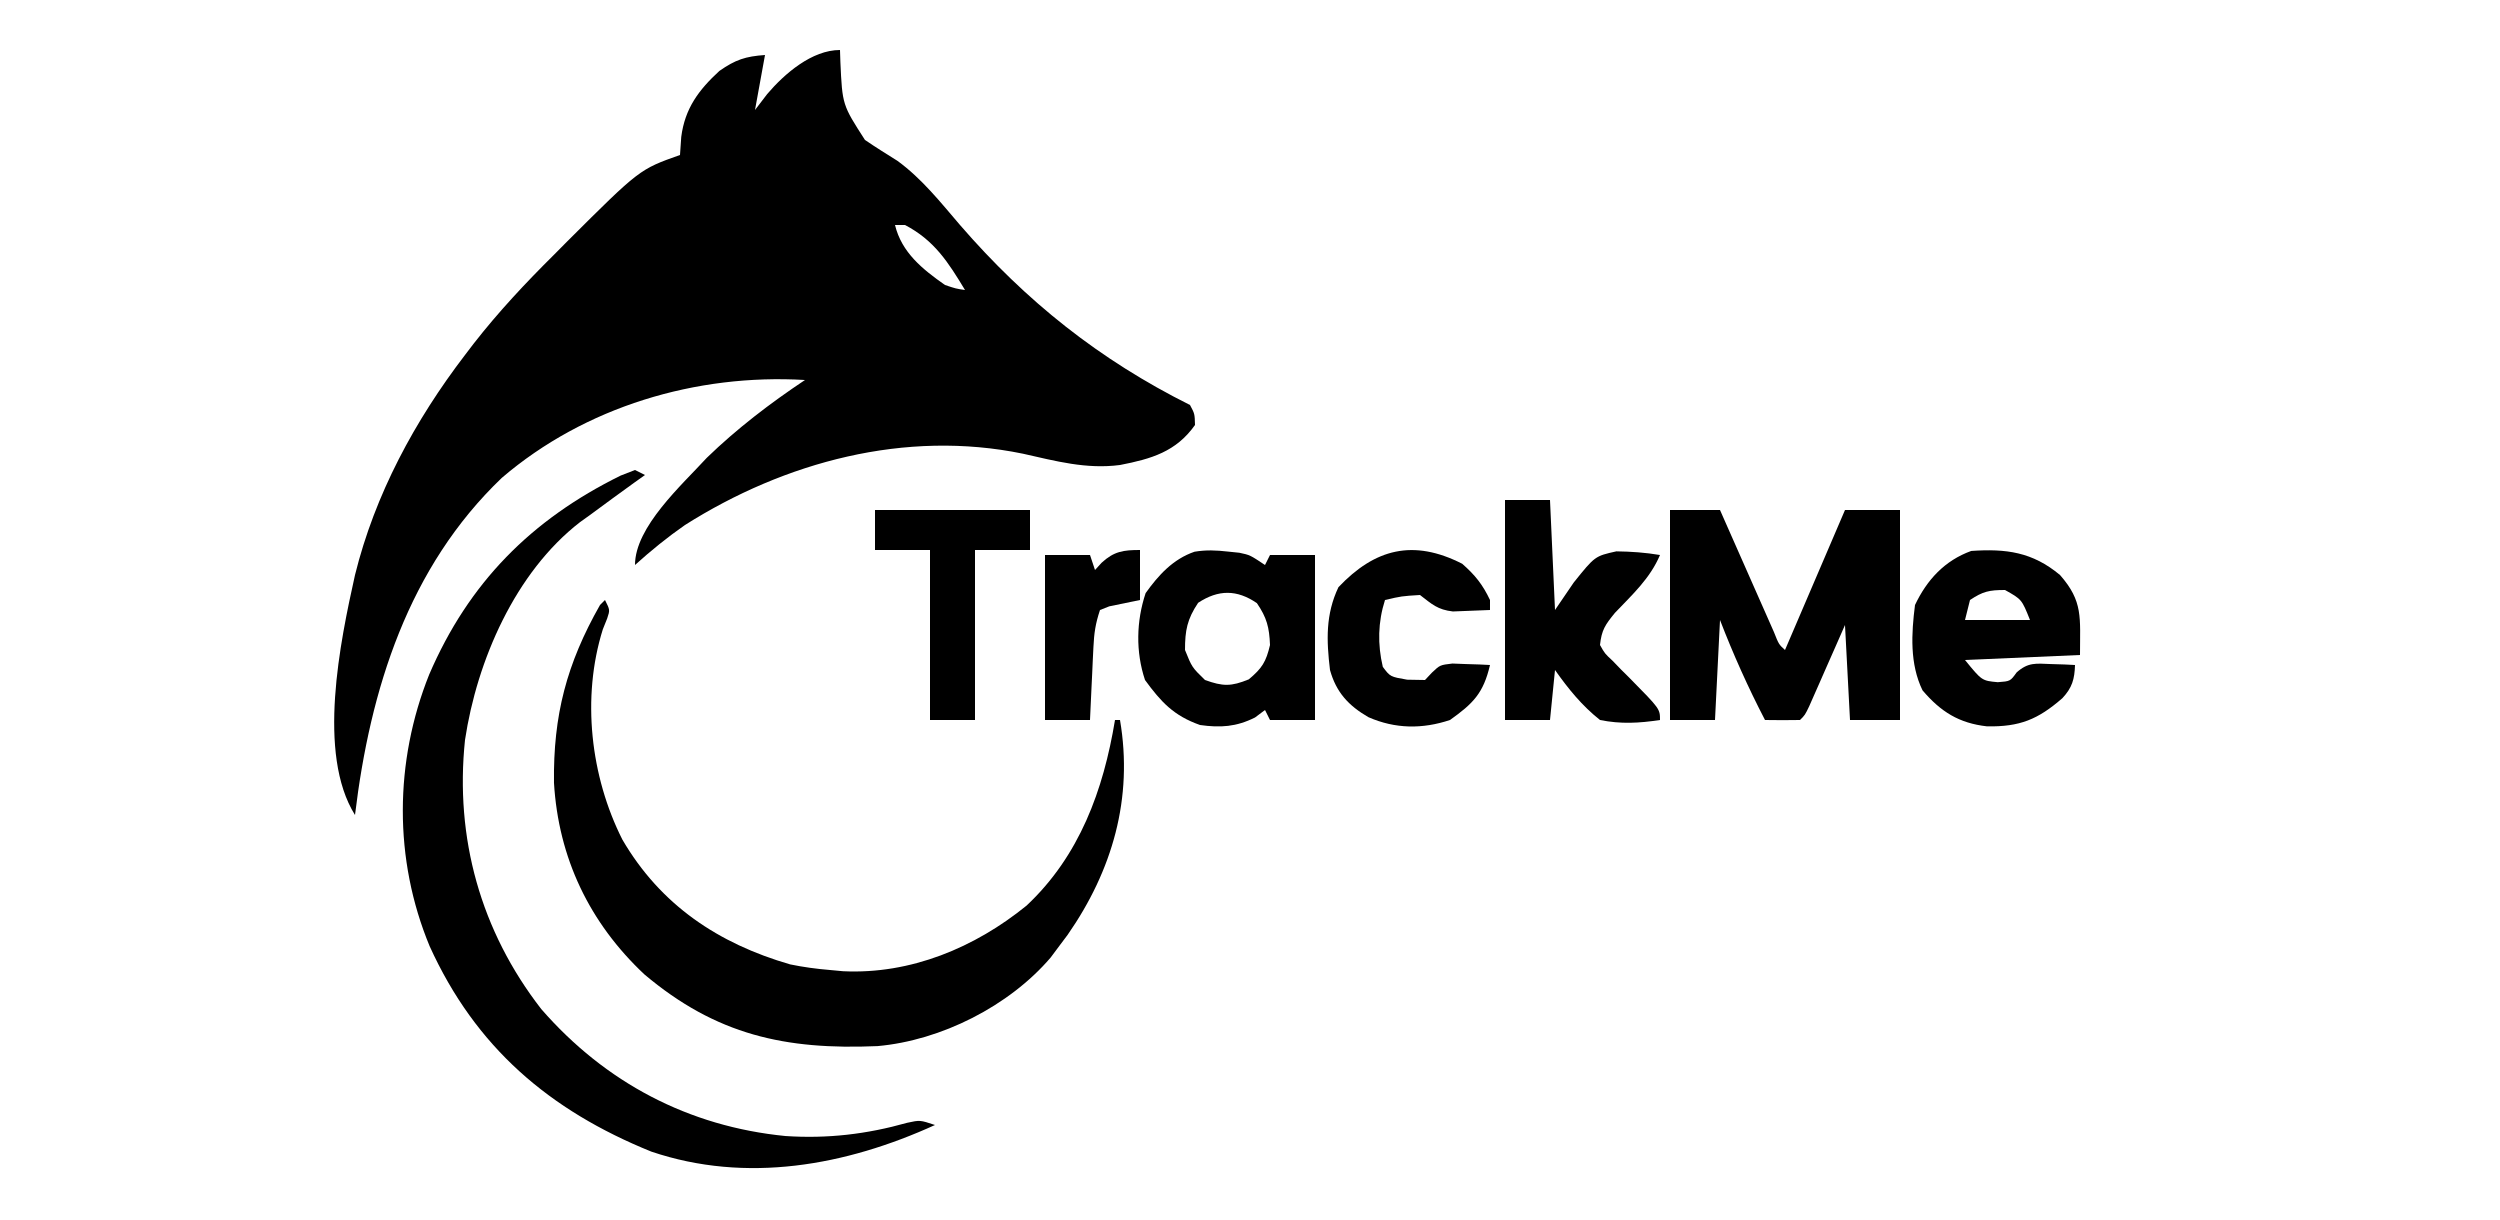
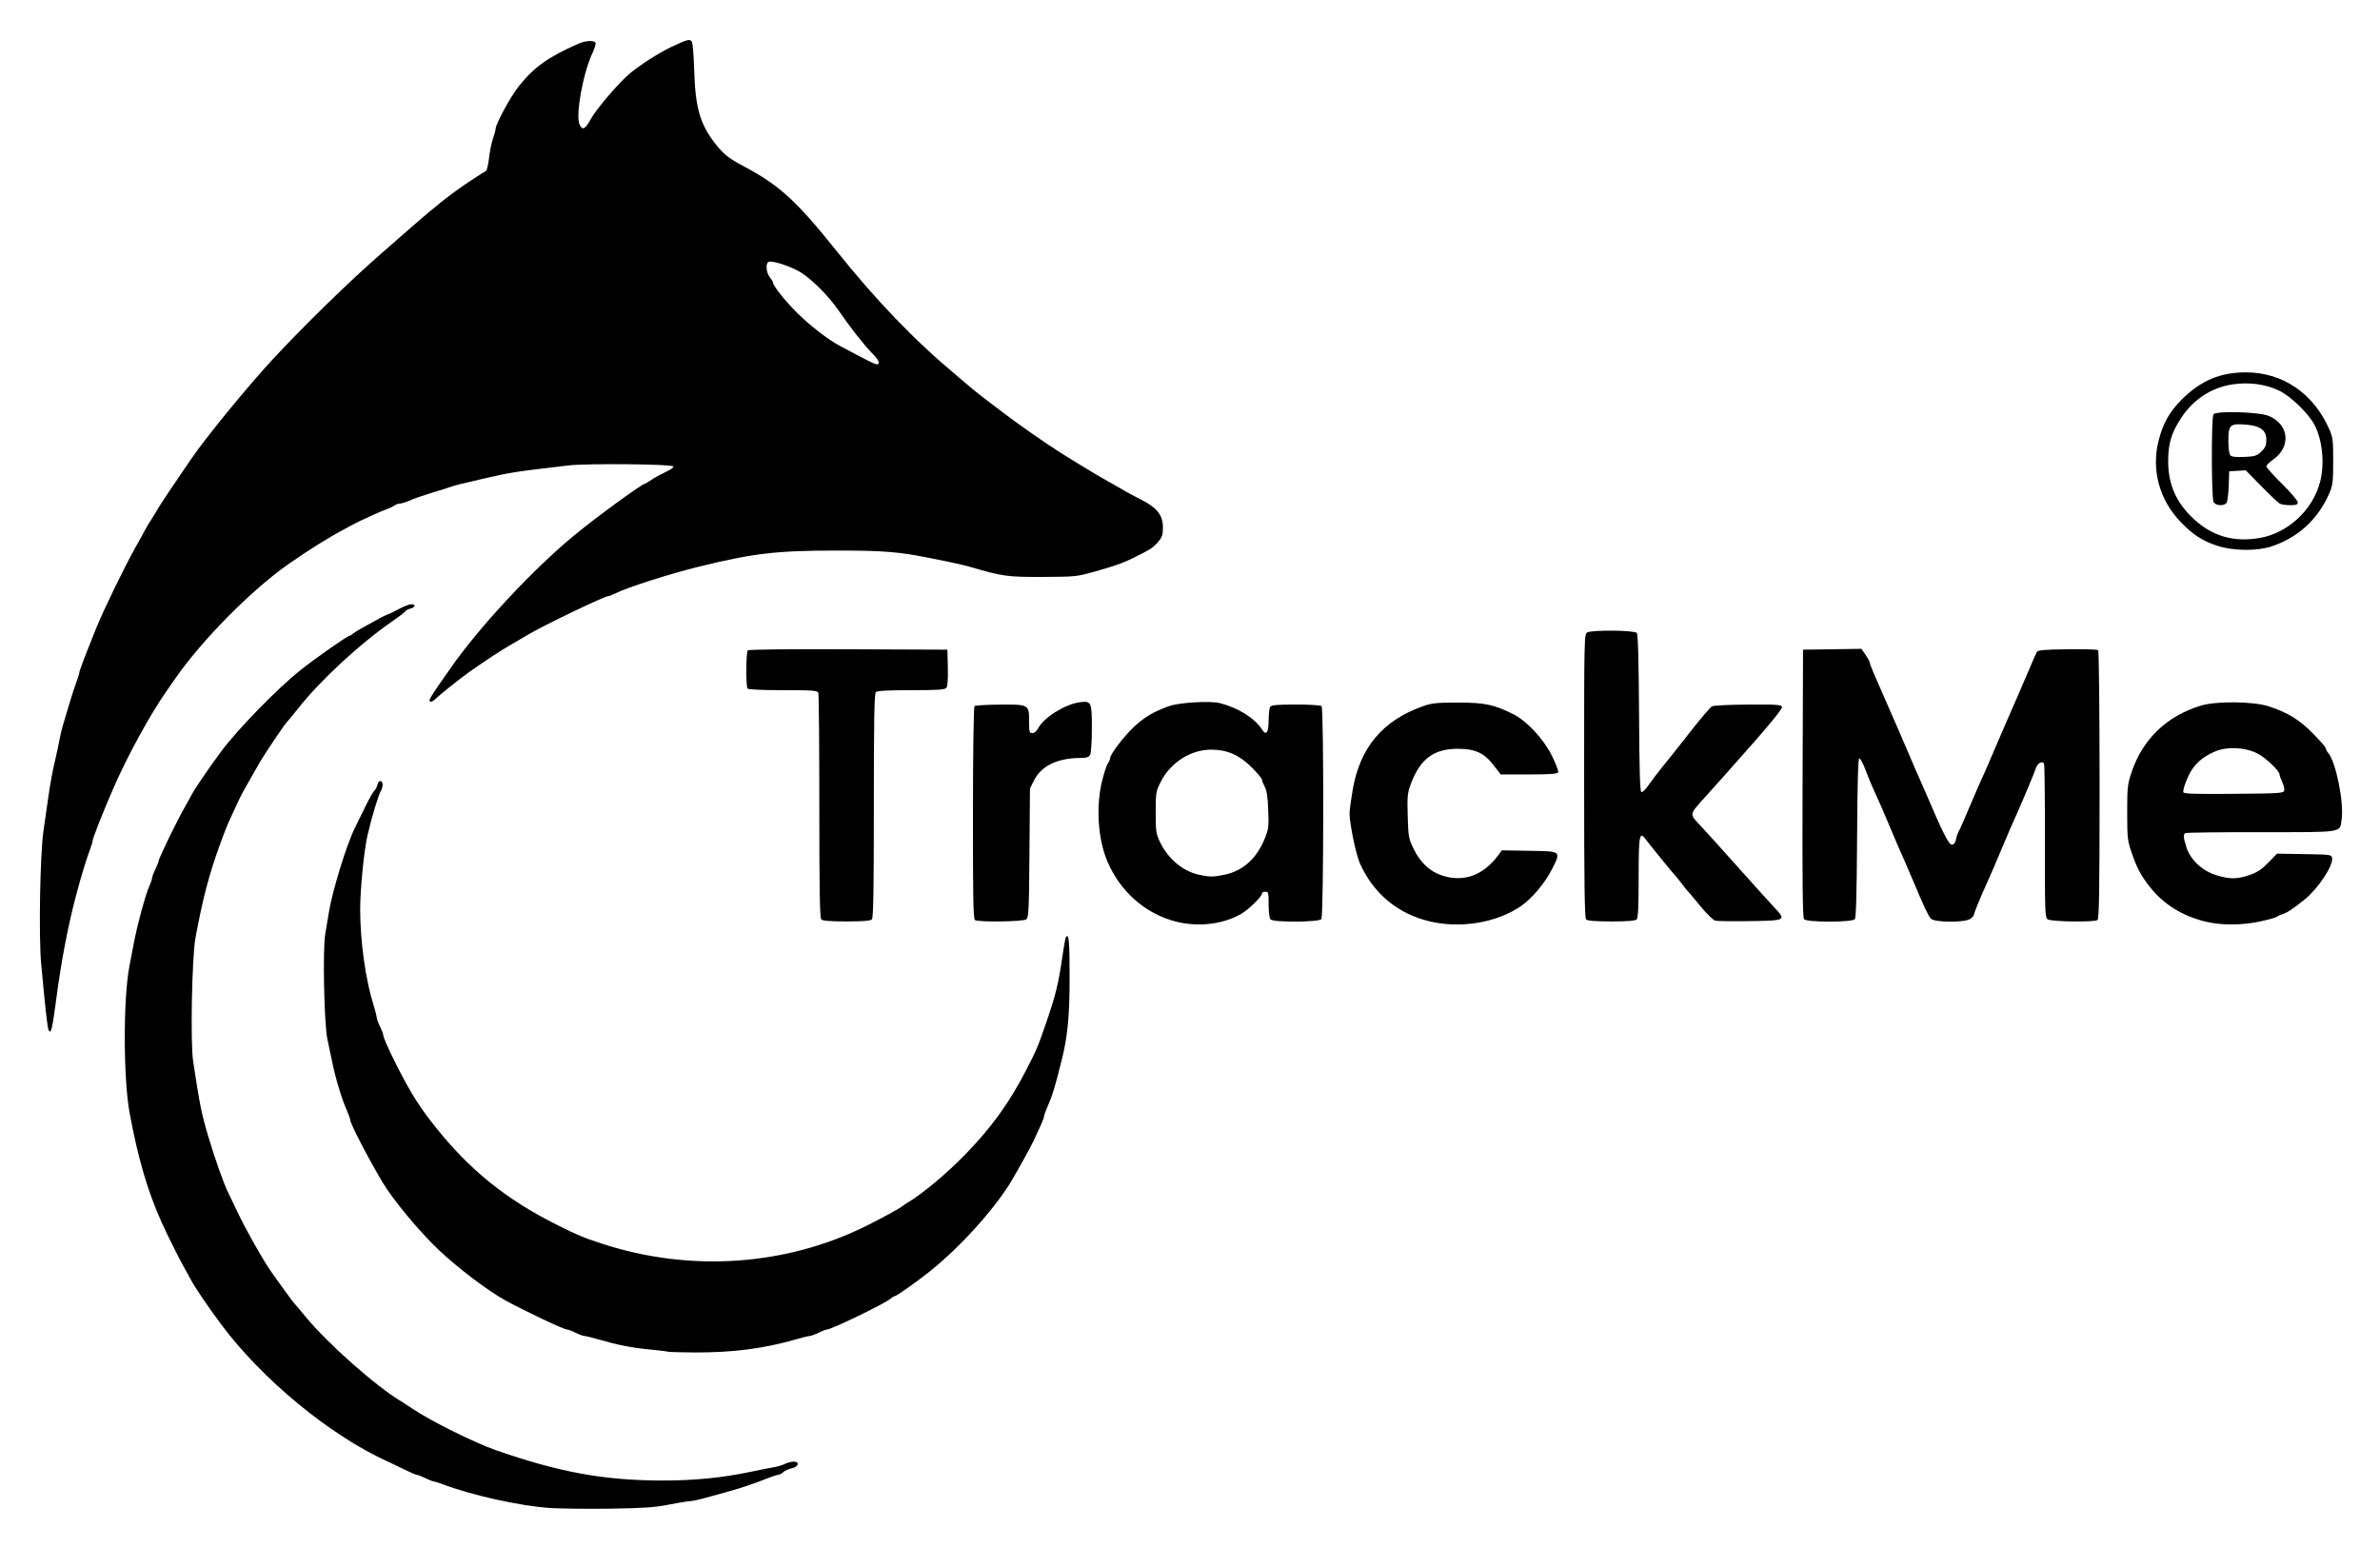
- <svg xmlns="http://www.w3.org/2000/svg" version="1.1" width="500" height="244">
-   <path d="M0 0 C0.026 0.797 0.052 1.593 0.078 2.414 C0.469 10.969 0.469 10.969 5 18 C7.133 19.449 9.315 20.806 11.5 22.176 C16.366 25.727 20.101 30.445 24 35 C37.22 50.268 51.861 61.931 70 71 C70.938 72.75 70.938 72.75 71 75 C67.217 80.348 62.269 81.782 56 83 C49.284 83.888 43.13 82.209 36.598 80.742 C13.097 75.894 -10.998 82.349 -31 95 C-34.52 97.446 -37.817 100.13 -41 103 C-41 95.371 -31.625 87.001 -26.641 81.562 C-20.664 75.762 -13.924 70.616 -7 66 C-28.765 64.706 -51.008 71.346 -67.625 85.562 C-86.323 103.426 -93.977 127.868 -97 153 C-104.657 140.748 -99.968 118.346 -97 105 C-93.02 88.891 -85.033 74.112 -75 61 C-74.434 60.257 -73.868 59.515 -73.285 58.75 C-68.3 52.357 -62.88 46.577 -57.125 40.875 C-55.874 39.612 -55.874 39.612 -54.598 38.324 C-40.09 23.861 -40.09 23.861 -32 21 C-31.918 19.804 -31.835 18.608 -31.75 17.375 C-31.019 11.701 -28.277 8.002 -24.125 4.188 C-20.895 1.926 -18.887 1.278 -15 1 C-15.66 4.63 -16.32 8.26 -17 12 C-16.196 10.948 -15.391 9.896 -14.562 8.812 C-11.1 4.746 -5.624 0 0 0 Z M11 35 C12.338 40.519 16.512 43.85 21 47 C23.151 47.724 23.151 47.724 25 48 C21.637 42.42 18.854 38.06 13 35 C12.34 35 11.68 35 11 35 Z " fill="#000" transform="translate(168,10)" />
-   <path d="M0 0 C1 2 1 2 0.441 3.68 C0.151 4.404 -0.139 5.129 -0.438 5.875 C-4.719 19.532 -2.89 35.312 3.473 47.918 C11.109 61.007 22.675 68.718 37.02 72.875 C39.692 73.426 42.281 73.775 45 74 C46.301 74.122 46.301 74.122 47.629 74.246 C61.113 74.894 73.96 69.533 84.312 61.121 C94.893 51.202 99.687 38.031 102 24 C102.33 24 102.66 24 103 24 C105.665 39.629 101.481 54.093 92.527 66.965 C92.023 67.636 91.519 68.308 91 69 C90.384 69.826 89.768 70.653 89.133 71.504 C80.836 81.214 67.212 88.1 54.491 89.221 C36.045 90.016 22.248 86.991 7.875 74.875 C-3.102 64.571 -9.317 51.586 -10.203 36.555 C-10.375 23.049 -7.668 12.758 -1 1 C-0.67 0.67 -0.34 0.34 0 0 Z " fill="#000" transform="translate(121,120)" />
-   <path d="M0 0 C0.66 0.33 1.32 0.66 2 1 C1.287 1.508 0.574 2.016 -0.16 2.539 C-3.124 4.67 -6.065 6.83 -9 9 C-9.651 9.465 -10.302 9.931 -10.973 10.41 C-23.97 20.458 -31.616 38.15 -34 54 C-36.044 73.59 -30.874 92.197 -18.75 107.812 C-5.942 122.522 10.73 131.301 30.104 133.207 C38.508 133.761 46.315 132.848 54.426 130.559 C57 130 57 130 60 131 C42.169 139.128 22.284 142.752 3.27 136.324 C-17.157 128.051 -31.897 115.445 -41.072 95.238 C-48.286 77.836 -48.131 58.345 -41.17 40.924 C-33.266 22.536 -20.753 9.931 -2.871 1.117 C-1.924 0.749 -0.976 0.38 0 0 Z " fill="#000" transform="translate(127,94)" />
-   <path d="M0 0 C3.3 0 6.6 0 10 0 C10.358 0.813 10.717 1.625 11.086 2.463 C12.413 5.469 13.742 8.475 15.072 11.481 C15.648 12.783 16.223 14.086 16.798 15.389 C17.622 17.259 18.449 19.128 19.277 20.996 C19.775 22.122 20.272 23.248 20.785 24.408 C21.763 26.876 21.763 26.876 23 28 C26.96 18.76 30.92 9.52 35 0 C38.63 0 42.26 0 46 0 C46 13.86 46 27.72 46 42 C42.7 42 39.4 42 36 42 C35.67 35.73 35.34 29.46 35 23 C34.434 24.288 33.868 25.576 33.285 26.902 C32.544 28.581 31.804 30.259 31.062 31.938 C30.689 32.788 30.316 33.638 29.932 34.514 C29.574 35.323 29.216 36.131 28.848 36.965 C28.518 37.714 28.188 38.463 27.848 39.234 C27 41 27 41 26 42 C23.667 42.041 21.333 42.042 19 42 C15.603 35.457 12.653 28.879 10 22 C9.67 28.6 9.34 35.2 9 42 C6.03 42 3.06 42 0 42 C0 28.14 0 14.28 0 0 Z " fill="#000" transform="translate(334,102)" />
-   <path d="M0 0 C0.764 0.079 1.529 0.157 2.316 0.238 C4.438 0.688 4.438 0.688 7.438 2.688 C7.768 2.027 8.098 1.367 8.438 0.688 C11.408 0.688 14.377 0.688 17.438 0.688 C17.438 11.578 17.438 22.468 17.438 33.688 C14.467 33.688 11.498 33.688 8.438 33.688 C8.107 33.028 7.777 32.367 7.438 31.688 C6.777 32.182 6.117 32.678 5.438 33.188 C1.687 35.063 -1.483 35.266 -5.562 34.688 C-10.828 32.829 -13.356 30.084 -16.562 25.688 C-18.441 20.051 -18.31 13.929 -16.438 8.312 C-13.86 4.704 -10.973 1.517 -6.656 0.031 C-4.316 -0.353 -2.355 -0.267 0 0 Z M-5.938 10.25 C-8.127 13.535 -8.562 15.74 -8.562 19.688 C-7.171 23.15 -7.171 23.15 -4.562 25.688 C-0.978 26.984 0.661 27.005 4.188 25.562 C6.846 23.347 7.656 22.05 8.438 18.688 C8.294 15.161 7.809 13.23 5.812 10.312 C1.807 7.572 -1.888 7.586 -5.938 10.25 Z " fill="#000" transform="translate(245.5625,110.3125)" />
-   <path d="M0 0 C4.651 5.293 4 8.444 4 16 C-3.59 16.33 -11.18 16.66 -19 17 C-15.623 21.148 -15.623 21.148 -12.438 21.438 C-9.941 21.251 -9.941 21.251 -8.672 19.484 C-6.36 17.431 -4.851 17.694 -1.812 17.812 C-0.461 17.853 -0.461 17.853 0.918 17.895 C1.949 17.947 1.949 17.947 3 18 C2.917 20.838 2.428 22.54 0.48 24.633 C-4.423 28.906 -8.06 30.38 -14.586 30.273 C-20.227 29.635 -23.861 27.338 -27.5 23.062 C-30.068 17.765 -29.728 11.709 -29 6 C-26.621 0.978 -23.074 -2.89 -17.75 -4.812 C-10.781 -5.288 -5.527 -4.606 0 0 Z M-18 5 C-18.33 6.32 -18.66 7.64 -19 9 C-14.71 9 -10.42 9 -6 9 C-7.649 4.876 -7.649 4.876 -11 3 C-14.151 3 -15.418 3.279 -18 5 Z " fill="#000" transform="translate(412,115)" />
-   <path d="M0 0 C2.97 0 5.94 0 9 0 C9.33 7.26 9.66 14.52 10 22 C11.238 20.185 12.475 18.37 13.75 16.5 C17.983 11.227 17.983 11.227 22.27 10.27 C25.249 10.308 28.063 10.508 31 11 C29.008 15.703 25.474 18.912 21.996 22.562 C20.038 24.954 19.319 25.997 19 29 C19.955 30.702 19.955 30.702 21.527 32.164 C22.072 32.729 22.617 33.293 23.178 33.875 C24.049 34.741 24.049 34.741 24.938 35.625 C31 41.776 31 41.776 31 44 C26.838 44.634 23.142 44.841 19 44 C15.362 41.108 12.675 37.783 10 34 C9.67 37.3 9.34 40.6 9 44 C6.03 44 3.06 44 0 44 C0 29.48 0 14.96 0 0 Z " fill="#000" transform="translate(301,100)" />
-   <path d="M0 0 C2.584 2.269 4.095 4.153 5.562 7.25 C5.562 7.91 5.562 8.57 5.562 9.25 C3.98 9.332 2.396 9.389 0.812 9.438 C-0.069 9.472 -0.951 9.507 -1.859 9.543 C-4.916 9.196 -6.046 8.093 -8.438 6.25 C-12.126 6.479 -12.126 6.479 -15.438 7.25 C-16.851 11.667 -16.942 16.118 -15.875 20.625 C-14.393 22.6 -14.393 22.6 -11 23.188 C-9.824 23.208 -8.649 23.229 -7.438 23.25 C-6.976 22.76 -6.515 22.27 -6.039 21.766 C-4.438 20.25 -4.438 20.25 -1.957 19.957 C-1.064 19.992 -0.17 20.027 0.75 20.062 C2.102 20.103 2.102 20.103 3.48 20.145 C4.511 20.197 4.511 20.197 5.562 20.25 C4.24 25.936 2.16 27.966 -2.438 31.25 C-7.962 33.091 -13.378 33.042 -18.75 30.688 C-22.724 28.387 -25.202 25.715 -26.438 21.25 C-27.149 15.31 -27.339 10.153 -24.75 4.688 C-17.448 -3.009 -9.786 -4.982 0 0 Z " fill="#000" transform="translate(292.4375,112.75)" />
-   <path d="M0 0 C10.23 0 20.46 0 31 0 C31 2.64 31 5.28 31 8 C27.37 8 23.74 8 20 8 C20 19.22 20 30.44 20 42 C17.03 42 14.06 42 11 42 C11 30.78 11 19.56 11 8 C7.37 8 3.74 8 0 8 C0 5.36 0 2.72 0 0 Z " fill="#000" transform="translate(175,102)" />
-   <path d="M0 0 C0 3.3 0 6.6 0 10 C-2.051 10.423 -4.102 10.846 -6.152 11.27 C-7.067 11.631 -7.067 11.631 -8 12 C-8.908 14.725 -9.184 16.622 -9.316 19.449 C-9.358 20.297 -9.4 21.144 -9.443 22.018 C-9.483 22.899 -9.522 23.78 -9.562 24.688 C-9.606 25.58 -9.649 26.473 -9.693 27.393 C-9.799 29.595 -9.9 31.797 -10 34 C-12.97 34 -15.94 34 -19 34 C-19 23.11 -19 12.22 -19 1 C-16.03 1 -13.06 1 -10 1 C-9.67 1.99 -9.34 2.98 -9 4 C-8.567 3.526 -8.134 3.051 -7.688 2.562 C-5.21 0.268 -3.333 0 0 0 Z " fill="#000" transform="translate(228,110)" />
+ <svg xmlns="http://www.w3.org/2000/svg" viewBox="20 83.8 360.2 234.2" width="400" height="260.08" role="img" aria-label="TrackMe">
+   <path fill="#000000" fill-rule="evenodd" d="M103.25 312.02C98.86 311.74 91.5 310.12 87.12 308.47C86.43 308.21 85.76 308 85.62 307.99C85.49 307.99 84.92 307.77 84.38 307.5C83.83 307.23 83.25 307.01 83.1 307.01C82.95 307 82.17 306.67 81.35 306.26C80.54 305.86 79.37 305.3 78.75 305.02C69.96 301.05 59.66 292.57 53.39 284.12C51.48 281.55 49.31 278.35 48.91 277.5C48.81 277.29 48.4 276.56 48.01 275.88C47.29 274.64 45.37 270.8 44.5 268.88C42.35 264.1 40.88 259.08 39.62 252.25C38.65 247 38.64 234.9 39.59 230C39.79 228.97 40.07 227.51 40.21 226.75C40.77 223.79 42.05 219.06 42.63 217.84C42.83 217.4 43 216.9 43.01 216.71C43.01 216.53 43.23 215.93 43.5 215.38C43.77 214.82 43.99 214.27 43.99 214.15C44.01 213.73 46.83 207.9 48.01 205.88C48.4 205.19 48.81 204.46 48.91 204.25C49.32 203.39 51.49 200.19 53.49 197.5C55.98 194.15 62.06 187.92 65.5 185.2C67.86 183.33 72.62 180 72.93 180C73.01 180 73.26 179.84 73.48 179.66C73.7 179.47 74.63 178.91 75.55 178.42C76.47 177.93 77.42 177.41 77.67 177.26C77.92 177.12 78.41 176.89 78.75 176.75C79.09 176.61 79.54 176.41 79.75 176.29C80.98 175.61 81.85 175.25 82.27 175.25C82.97 175.25 82.86 175.71 82.12 175.9C81.78 175.98 81.41 176.18 81.31 176.34C81.21 176.5 80.39 177.13 79.5 177.74C74.66 181.04 68.47 186.76 65.13 191C64.32 192.03 63.58 192.93 63.49 193C63.19 193.23 60.07 197.85 59.22 199.34C57.29 202.69 56.47 204.16 56.21 204.75C56.06 205.09 55.56 206.17 55.1 207.14C54.34 208.78 54.09 209.4 53.24 211.75C51.64 216.14 50.67 219.86 49.58 225.75C49.05 228.62 48.8 241.61 49.23 244.41C50.23 251.01 50.51 252.41 51.55 255.88C52.53 259.18 53.93 263.12 54.51 264.23C54.62 264.45 55.24 265.75 55.89 267.12C57.23 269.93 59.65 274.24 60.95 276.12C62.1 277.78 64.33 280.84 64.5 281C64.57 281.07 65.38 282.02 66.29 283.12C69.66 287.2 76.84 293.55 80.71 295.88C80.94 296.01 81.74 296.54 82.5 297.04C85.29 298.91 91.71 302.09 95 303.25C104.52 306.58 111.29 307.83 120 307.86C125.06 307.88 129.28 307.46 133.88 306.49C135.11 306.23 136.57 305.94 137.12 305.85C137.68 305.76 138.43 305.53 138.8 305.34C139.17 305.15 139.77 305 140.13 305C141.11 305 140.84 305.81 139.8 306.02C139.35 306.12 138.78 306.37 138.53 306.6C138.29 306.82 137.95 307 137.78 307C137.61 307 136.94 307.21 136.3 307.47C134.06 308.35 132.37 308.93 130.5 309.45C129.47 309.74 127.78 310.2 126.75 310.49C125.72 310.77 124.63 311 124.33 311C124.03 311 122.63 311.23 121.21 311.51C119.13 311.93 117.41 312.04 112.38 312.12C108.94 312.17 104.83 312.12 103.25 312.02ZM121.12 288.37C120.99 288.32 119.69 288.16 118.25 288.02C115.6 287.77 113.48 287.35 110.48 286.48C109.58 286.21 108.68 286 108.48 285.99C108.29 285.99 107.67 285.77 107.12 285.5C106.58 285.23 105.99 285.01 105.82 285.01C105.31 284.99 99.75 282.37 96.52 280.62C93.93 279.21 89.33 275.73 86.44 273C83.49 270.21 79.46 265.37 77.88 262.7C75.62 258.89 73 253.83 73 253.26C73 253.13 72.79 252.53 72.53 251.94C71.67 249.98 70.77 246.97 70.22 244.25C70.07 243.49 69.77 242.09 69.56 241.12C69.06 238.92 68.82 227.57 69.22 225.2C69.37 224.33 69.62 222.84 69.77 221.88C70.32 218.55 72.46 211.6 73.71 209.09C73.97 208.56 74.67 207.14 75.26 205.94C75.84 204.74 76.46 203.63 76.64 203.49C76.81 203.35 77.02 202.95 77.11 202.61C77.19 202.28 77.37 202 77.51 202C77.97 202 78.05 202.71 77.67 203.42C77.25 204.19 76.28 207.39 75.64 210.12C75.1 212.38 74.5 218.45 74.51 221.5C74.53 226.36 75.32 232.04 76.53 235.89C76.79 236.73 77 237.57 77.01 237.77C77.01 237.96 77.23 238.57 77.5 239.12C77.77 239.68 77.99 240.25 77.99 240.39C78.02 241.22 81.36 247.87 83 250.36C84.09 252 84.46 252.52 85.72 254.12C90.94 260.76 96.6 265.34 104.38 269.21C107.39 270.72 108.37 271.13 111.12 272.02C124.44 276.37 138.9 275.39 151.12 269.32C153.28 268.25 156.07 266.73 156.46 266.42C156.65 266.27 157 266.03 157.24 265.88C159.58 264.5 163.23 261.46 166.15 258.45C170.11 254.36 172.77 250.67 175.3 245.75C176.89 242.67 177.03 242.33 178.23 238.88C179.82 234.27 180.17 232.82 180.87 228.04C181.05 226.76 181.27 225.64 181.35 225.56C181.78 225.14 181.88 226.31 181.88 231.71C181.88 237.48 181.58 240.66 180.71 244.12C179.66 248.36 179.28 249.6 178.47 251.44C178.21 252.03 178 252.64 178 252.79C178 252.94 177.76 253.59 177.46 254.22C177.17 254.86 176.69 255.88 176.4 256.5C175.97 257.42 174.16 260.7 173.12 262.45C170.6 266.7 165.23 272.65 160.62 276.29C158.55 277.94 155.6 280 155.32 280C155.24 280 154.99 280.16 154.77 280.35C153.95 281.07 145.87 284.99 145.14 285.01C145 285.01 144.43 285.23 143.88 285.5C143.32 285.77 142.71 285.99 142.52 285.99C142.32 286 141.42 286.21 140.52 286.48C135.64 287.89 130.96 288.5 125.12 288.48C123.06 288.47 121.26 288.42 121.12 288.37ZM27.38 239.75C27.19 239.46 26.87 236.63 26.23 229.62C25.85 225.55 26.06 213.21 26.57 209.62C26.79 208.11 27.08 206.03 27.23 205C27.58 202.49 27.95 200.46 28.42 198.5C28.63 197.61 28.9 196.35 29.01 195.71C29.12 195.07 29.38 194 29.59 193.34C29.79 192.67 30.21 191.28 30.51 190.25C30.81 189.22 31.27 187.81 31.53 187.12C31.79 186.43 32 185.76 32 185.63C32 185.35 32.69 183.52 34.53 178.94C35.61 176.24 38.93 169.41 40.51 166.62C41.06 165.66 41.68 164.54 41.89 164.12C42.1 163.71 42.6 162.87 43.01 162.25C43.41 161.63 43.82 160.96 43.92 160.75C44.07 160.43 46.13 157.35 48.85 153.38C51.18 149.97 57.32 142.46 61.21 138.25C65.96 133.12 72.87 126.38 77.61 122.25C79.12 120.94 81.31 119.03 82.48 117.99C85.84 115.04 88.29 113.11 90.87 111.38C92.18 110.51 93.38 109.75 93.52 109.7C93.67 109.65 93.89 108.77 94.01 107.74C94.12 106.72 94.4 105.38 94.61 104.78C94.82 104.18 95 103.52 95 103.32C95 102.6 97.26 98.43 98.51 96.86C100.83 93.95 102.92 92.46 107.54 90.41C108.57 89.95 109.89 89.87 110.13 90.25C110.21 90.39 110.01 91.1 109.67 91.82C108.24 94.84 107.08 101.25 107.71 102.63C108.14 103.58 108.55 103.38 109.42 101.81C110.31 100.2 113.88 96.06 115.47 94.79C117.29 93.35 119.67 91.84 121.55 90.93C123.91 89.8 124.37 89.67 124.69 90.06C124.83 90.23 125 92.17 125.06 94.38C125.23 100.11 125.93 102.56 128.26 105.55C129.5 107.13 130.31 107.78 132.57 108.97C137.86 111.76 140.56 114.21 146.48 121.62C152.61 129.29 158.39 135.3 164.72 140.58C165.9 141.57 167.02 142.51 167.2 142.68C167.58 143.04 171.76 146.23 173.59 147.56C177.1 150.1 180.11 152.12 182.71 153.68C183.58 154.2 184.56 154.79 184.88 155C185.2 155.21 186.51 155.97 187.79 156.7C189.08 157.42 190.29 158.12 190.5 158.25C190.71 158.37 191.71 158.91 192.73 159.43C195.14 160.66 196 161.77 196 163.65C196 164.78 195.88 165.12 195.23 165.86C194.48 166.71 194.14 166.93 191.68 168.16C190.03 168.98 188.81 169.42 185.62 170.32C182.97 171.06 182.69 171.09 177.75 171.11C172.39 171.12 171.83 171.05 166.75 169.57C165.99 169.36 164.64 169.03 163.75 168.86C162.86 168.68 161.56 168.42 160.88 168.28C156.07 167.31 153.8 167.12 146.62 167.12C137.55 167.12 134.04 167.53 125.88 169.53C121.44 170.61 114.77 172.75 113.12 173.61C112.71 173.82 112.25 174 112.1 174C111.52 174 102.13 178.51 99.88 179.87C99.33 180.2 98.15 180.89 97.27 181.4C95.85 182.21 93.45 183.79 90.92 185.57C89.74 186.4 86.44 189.03 85.93 189.55C85.44 190.05 85 190.14 85 189.75C85 189.61 85.53 188.74 86.17 187.81C86.82 186.88 87.74 185.56 88.22 184.88C92.46 178.78 100.54 170.09 106.75 164.95C110.21 162.09 117.17 157 117.63 157C117.68 157 118.13 156.72 118.63 156.39C119.12 156.05 120.09 155.53 120.77 155.22C121.45 154.91 121.97 154.54 121.92 154.39C121.8 154.03 108.81 153.91 106 154.24C97.7 155.22 97.44 155.26 93.12 156.25C89.59 157.06 88.88 157.24 88.28 157.46C87.92 157.59 86.61 158 85.38 158.37C84.14 158.75 82.64 159.26 82.06 159.53C81.47 159.79 80.79 160 80.55 160C80.31 160 79.89 160.15 79.62 160.34C79.35 160.53 78.84 160.77 78.5 160.87C77.86 161.07 73.93 162.86 73.25 163.27C73.04 163.39 72.48 163.7 72 163.95C69.64 165.2 66.55 167.14 63.5 169.28C58.03 173.13 50.64 180.6 46.6 186.38C46.32 186.79 45.69 187.69 45.21 188.38C42.68 191.99 39.22 198.33 37.09 203.25C35.42 207.1 34 210.73 34 211.12C34 211.26 33.79 211.93 33.53 212.62C33.02 213.98 32.32 216.3 31.53 219.25C30.28 223.94 29.25 229.36 28.48 235.25C27.91 239.53 27.72 240.31 27.38 239.75ZM198 223.28C193.37 222.11 189.53 218.74 187.58 214.12C186.18 210.82 185.85 205.95 186.77 202.09C187.06 200.89 187.45 199.67 187.65 199.39C187.84 199.12 188 198.75 188 198.58C188 197.96 190.14 195.17 191.7 193.73C193.3 192.27 194.53 191.54 196.88 190.68C198.38 190.12 203.15 189.83 204.62 190.21C207.43 190.93 209.87 192.46 211.02 194.23C211.64 195.19 212 194.67 212 192.8C212.01 191.88 212.11 190.97 212.23 190.78C212.4 190.5 213.25 190.43 216.11 190.42C218.12 190.42 219.88 190.53 220.01 190.66C220.37 191.02 220.34 222.46 219.98 222.9C219.59 223.37 212.76 223.41 212.3 222.95C212.12 222.77 212 221.88 212 220.7C212 218.92 211.96 218.75 211.5 218.75C211.22 218.75 211 218.87 211 219.01C211 219.48 208.95 221.48 207.79 222.14C205.06 223.69 201.33 224.12 198 223.28ZM236.47 223.26C231.6 222.14 227.91 219.09 225.83 214.5C225.22 213.15 224.25 208.47 224.25 206.88C224.25 206.43 224.47 204.81 224.73 203.29C225.84 196.93 229.23 192.88 235.27 190.71C236.68 190.2 237.33 190.13 240.62 190.13C244.69 190.12 246.14 190.43 249.04 191.89C251.12 192.94 253.68 195.71 254.91 198.25C255.48 199.41 255.89 200.51 255.82 200.68C255.73 200.92 254.65 201 251.41 201L247.12 201L246.07 199.63C244.61 197.74 243.27 197.12 240.62 197.12C236.99 197.12 234.93 198.67 233.53 202.42C233.01 203.82 232.96 204.29 233.05 207.3C233.14 210.45 233.19 210.72 233.96 212.3C234.96 214.36 236.45 215.73 238.31 216.32C241.54 217.34 244.48 216.28 246.71 213.28L247.3 212.49L251.46 212.56C256.38 212.64 256.29 212.56 254.85 215.41C253.79 217.49 251.79 219.85 250.13 220.97C246.47 223.44 241.12 224.34 236.47 223.26ZM354 223.32C350.35 222.49 347.39 220.65 345.27 217.9C343.95 216.18 343.39 215.12 342.58 212.75C341.99 211.03 341.94 210.53 341.94 206.75C341.94 202.95 341.99 202.47 342.6 200.67C344.29 195.64 347.96 192.13 353.12 190.58C355.45 189.88 361.05 189.94 363.34 190.69C366.25 191.64 367.98 192.7 370.06 194.81C371.13 195.89 372 196.9 372 197.05C372 197.21 372.16 197.51 372.35 197.73C373.51 199.02 374.78 205.28 374.39 207.84C374.09 209.86 374.85 209.74 362.23 209.74C356.04 209.73 350.88 209.8 350.74 209.88C350.4 210.09 350.44 210.6 350.91 212.04C351.53 213.94 353.3 215.59 355.4 216.24C357.48 216.88 358.51 216.88 360.44 216.23C361.62 215.83 362.27 215.4 363.3 214.35L364.62 212.99L368.75 213.06C372.77 213.12 372.88 213.14 372.95 213.67C373.12 214.83 370.84 218.27 368.84 219.89C367.08 221.32 366.2 221.9 365.5 222.12C365.15 222.23 364.74 222.42 364.58 222.55C364.41 222.68 363.24 223 361.98 223.27C359.29 223.83 356.31 223.85 354 223.32ZM144.3 222.95C144.07 222.72 144 218.58 144 205.85C144 196.6 143.93 188.86 143.85 188.65C143.72 188.3 143.01 188.25 138.49 188.25C135.32 188.25 133.22 188.15 133.13 188C132.87 187.6 132.91 182.49 133.17 182.23C133.31 182.09 139.2 182.02 148.39 182.06L163.38 182.12L163.45 184.84C163.49 186.63 163.42 187.67 163.23 187.9C163 188.18 161.9 188.25 157.89 188.25C154.3 188.25 152.76 188.34 152.55 188.55C152.32 188.78 152.25 192.94 152.25 205.75C152.25 218.56 152.18 222.72 151.95 222.95C151.75 223.15 150.53 223.25 148.12 223.25C145.72 223.25 144.5 223.15 144.3 222.95ZM167.56 223.04C167.3 222.88 167.24 219.57 167.25 206.86C167.25 198.08 167.36 190.79 167.48 190.67C167.6 190.55 169.35 190.45 171.38 190.43C175.76 190.41 175.75 190.4 175.75 193.05C175.75 194.58 175.8 194.75 176.24 194.75C176.54 194.75 176.89 194.45 177.11 194.03C177.95 192.4 181.16 190.39 183.4 190.08C185.17 189.84 185.25 190.01 185.25 194.05C185.25 195.97 185.13 197.75 184.99 198.02C184.79 198.4 184.45 198.5 183.43 198.51C180.01 198.54 177.6 199.71 176.5 201.89L175.88 203.12L175.8 212.88C175.74 221.58 175.68 222.66 175.32 222.94C174.85 223.29 168.1 223.38 167.56 223.04ZM260.05 222.95C259.82 222.72 259.75 217.55 259.75 201.21C259.75 180.27 259.76 179.76 260.23 179.51C260.98 179.11 267.37 179.17 267.72 179.59C267.91 179.82 268.01 183.52 268.06 191.75C268.11 200.48 268.2 203.61 268.42 203.68C268.58 203.73 269.08 203.24 269.53 202.58C269.98 201.92 270.92 200.69 271.61 199.84C272.31 199 274.17 196.66 275.75 194.63C277.33 192.61 278.84 190.84 279.09 190.7C279.36 190.56 281.76 190.44 284.59 190.43C289.04 190.4 289.63 190.45 289.7 190.81C289.75 191.04 288.1 193.11 285.74 195.79C280.98 201.19 280.43 201.8 278.12 204.36C275.57 207.21 275.61 206.9 277.51 208.92C278.14 209.58 280.6 212.32 283 215C285.39 217.68 287.86 220.42 288.49 221.08C290.38 223.1 290.36 223.11 284.88 223.2C282.26 223.24 279.88 223.21 279.59 223.13C279.29 223.06 278.28 222.07 277.35 220.94C276.42 219.8 275.59 218.82 275.51 218.75C275.43 218.68 274.97 218.12 274.5 217.5C274.03 216.88 273.57 216.32 273.49 216.25C273.27 216.06 269.69 211.66 269.11 210.87C268.12 209.5 268 210.1 268 216.59C268 220.97 267.92 222.73 267.7 222.95C267.5 223.15 266.28 223.25 263.88 223.25C261.47 223.25 260.25 223.15 260.05 222.95ZM293.03 222.91C292.82 222.66 292.76 217.08 292.81 202.35L292.88 182.12L297.3 182.06L301.72 181.99L302.36 182.93C302.71 183.44 303 183.99 303 184.14C303 184.37 303.76 186.17 305.68 190.5C305.89 190.98 306.26 191.82 306.5 192.38C306.74 192.93 307.11 193.77 307.32 194.25C307.54 194.73 308.24 196.36 308.88 197.88C309.52 199.39 310.24 201.07 310.5 201.62C310.75 202.18 311.14 203.07 311.38 203.62C313.96 209.7 314.93 211.62 315.38 211.62C315.71 211.62 315.9 211.39 316.01 210.88C316.09 210.46 316.29 209.9 316.44 209.62C316.6 209.35 317.25 207.89 317.88 206.38C318.52 204.86 319.26 203.15 319.52 202.56C319.78 201.98 320.22 201.02 320.48 200.44C320.74 199.85 321.48 198.14 322.12 196.62C322.76 195.11 323.46 193.48 323.68 193C323.89 192.52 324.26 191.68 324.5 191.12C324.74 190.57 325.11 189.73 325.32 189.25C325.54 188.77 326.24 187.14 326.88 185.62C327.52 184.11 328.13 182.71 328.24 182.5C328.39 182.19 329.22 182.11 332.88 182.06C335.33 182.02 337.43 182.08 337.55 182.2C337.66 182.31 337.76 191.51 337.76 202.62C337.76 218.68 337.69 222.88 337.44 223.04C336.9 223.39 330.4 223.29 329.91 222.93C329.5 222.63 329.47 221.79 329.49 211.22C329.5 204.95 329.44 199.64 329.36 199.42C329.15 198.87 328.35 199.29 328.12 200.06C327.96 200.6 326.17 204.87 325.33 206.75C324.43 208.74 323.99 209.75 323 212.12C322.02 214.48 321.62 215.39 320.68 217.5C319.63 219.83 318.75 221.98 318.75 222.22C318.75 222.36 318.5 222.65 318.19 222.86C317.35 223.45 312.72 223.42 312.21 222.81C311.78 222.29 311.1 220.83 309.5 217C309.07 215.97 308.54 214.73 308.32 214.25C307.38 212.14 306.98 211.23 306 208.88C304.96 206.39 304.45 205.22 303.51 203.19C303.24 202.6 302.71 201.31 302.33 200.31C301.96 199.31 301.53 198.53 301.39 198.58C301.21 198.64 301.1 202.51 301.06 210.62C301.01 218.94 300.91 222.68 300.72 222.91C300.31 223.4 293.43 223.4 293.03 222.91ZM205.38 216.17C208.13 215.58 210.19 213.72 211.41 210.72C212 209.27 212.04 208.9 211.94 206.38C211.87 204.44 211.71 203.4 211.42 202.88C211.19 202.46 211 201.98 211 201.81C211 201.63 210.3 200.79 209.44 199.93C207.57 198.06 205.71 197.25 203.31 197.25C200.21 197.25 197.19 199.17 195.69 202.09C194.94 203.57 194.91 203.74 194.91 206.75C194.91 209.62 194.96 209.99 195.57 211.25C196.77 213.75 198.98 215.62 201.37 216.16C203.06 216.54 203.62 216.54 205.38 216.17ZM365.71 203.42C365.75 203.17 365.61 202.59 365.4 202.13C365.18 201.68 365 201.17 365 201.02C365 200.46 362.86 198.43 361.63 197.82C359.73 196.87 357.06 196.75 355.23 197.53C353.69 198.19 352.64 198.99 351.83 200.14C351.16 201.08 350.3 203.28 350.44 203.7C350.52 203.94 352.29 203.99 358.08 203.94C365.13 203.88 365.62 203.85 365.71 203.42ZM355.62 166.41C353.37 165.68 351.98 164.79 350.12 162.89C346.8 159.49 345.54 154.88 346.72 150.38C347.39 147.79 348.37 146.08 350.22 144.24C353.1 141.39 356 140.16 359.88 140.15C365.47 140.15 370.13 143.32 372.52 148.75C373.07 149.99 373.12 150.46 373.12 153.62C373.11 156.77 373.05 157.27 372.51 158.5C370.8 162.4 367.82 165.14 363.82 166.48C361.61 167.22 358.02 167.19 355.62 166.41ZM361.98 165.22C366.26 164.48 370.03 160.99 371.13 156.74C371.84 154.01 371.51 150.52 370.33 148.18C369.45 146.42 366.68 143.74 364.88 142.89C362.81 141.93 360.45 141.61 357.97 141.96C354.77 142.41 352 144.19 350.14 147C348.63 149.29 348.14 150.9 348.14 153.62C348.14 157.11 349.37 159.9 352 162.33C354.84 164.96 358.06 165.89 361.98 165.22ZM355.01 159.77C354.68 159.16 354.66 147.02 354.99 146.51C355.35 145.94 361.93 146.13 363.41 146.76C366.47 148.08 366.77 151.46 363.99 153.38C363.45 153.76 363 154.21 363 154.38C363 154.55 364.07 155.74 365.38 157.03C366.68 158.31 367.75 159.57 367.75 159.81C367.75 160.17 367.53 160.25 366.61 160.25C365.98 160.25 365.27 160.15 365.03 160.02C364.8 159.89 363.54 158.71 362.24 157.38L359.89 154.98L358.63 155.05L357.38 155.12L357.3 157.36C357.26 158.59 357.11 159.75 356.96 159.92C356.54 160.43 355.31 160.33 355.01 159.77ZM362.24 152.14C362.85 151.55 363 151.2 363 150.35C363 148.91 362.09 148.24 359.9 148.06C357.5 147.87 357.25 148.1 357.25 150.46C357.25 151.67 357.37 152.52 357.56 152.72C357.78 152.94 358.44 153.01 359.68 152.95C361.26 152.88 361.57 152.78 362.24 152.14ZM153 138.62C153 138.42 152.57 137.83 152.04 137.31C150.95 136.24 148.68 133.36 146.93 130.81C145.43 128.65 143.14 126.31 141.35 125.12C139.97 124.21 136.96 123.19 136.34 123.42C135.84 123.62 135.94 125.03 136.5 125.75C136.77 126.09 136.99 126.45 136.99 126.55C137.01 127.08 138.86 129.39 140.74 131.25C142.54 133.03 145.39 135.23 146.99 136.08C147.2 136.19 148.5 136.88 149.88 137.61C152.61 139.06 153 139.19 153 138.62Z" />
</svg>
